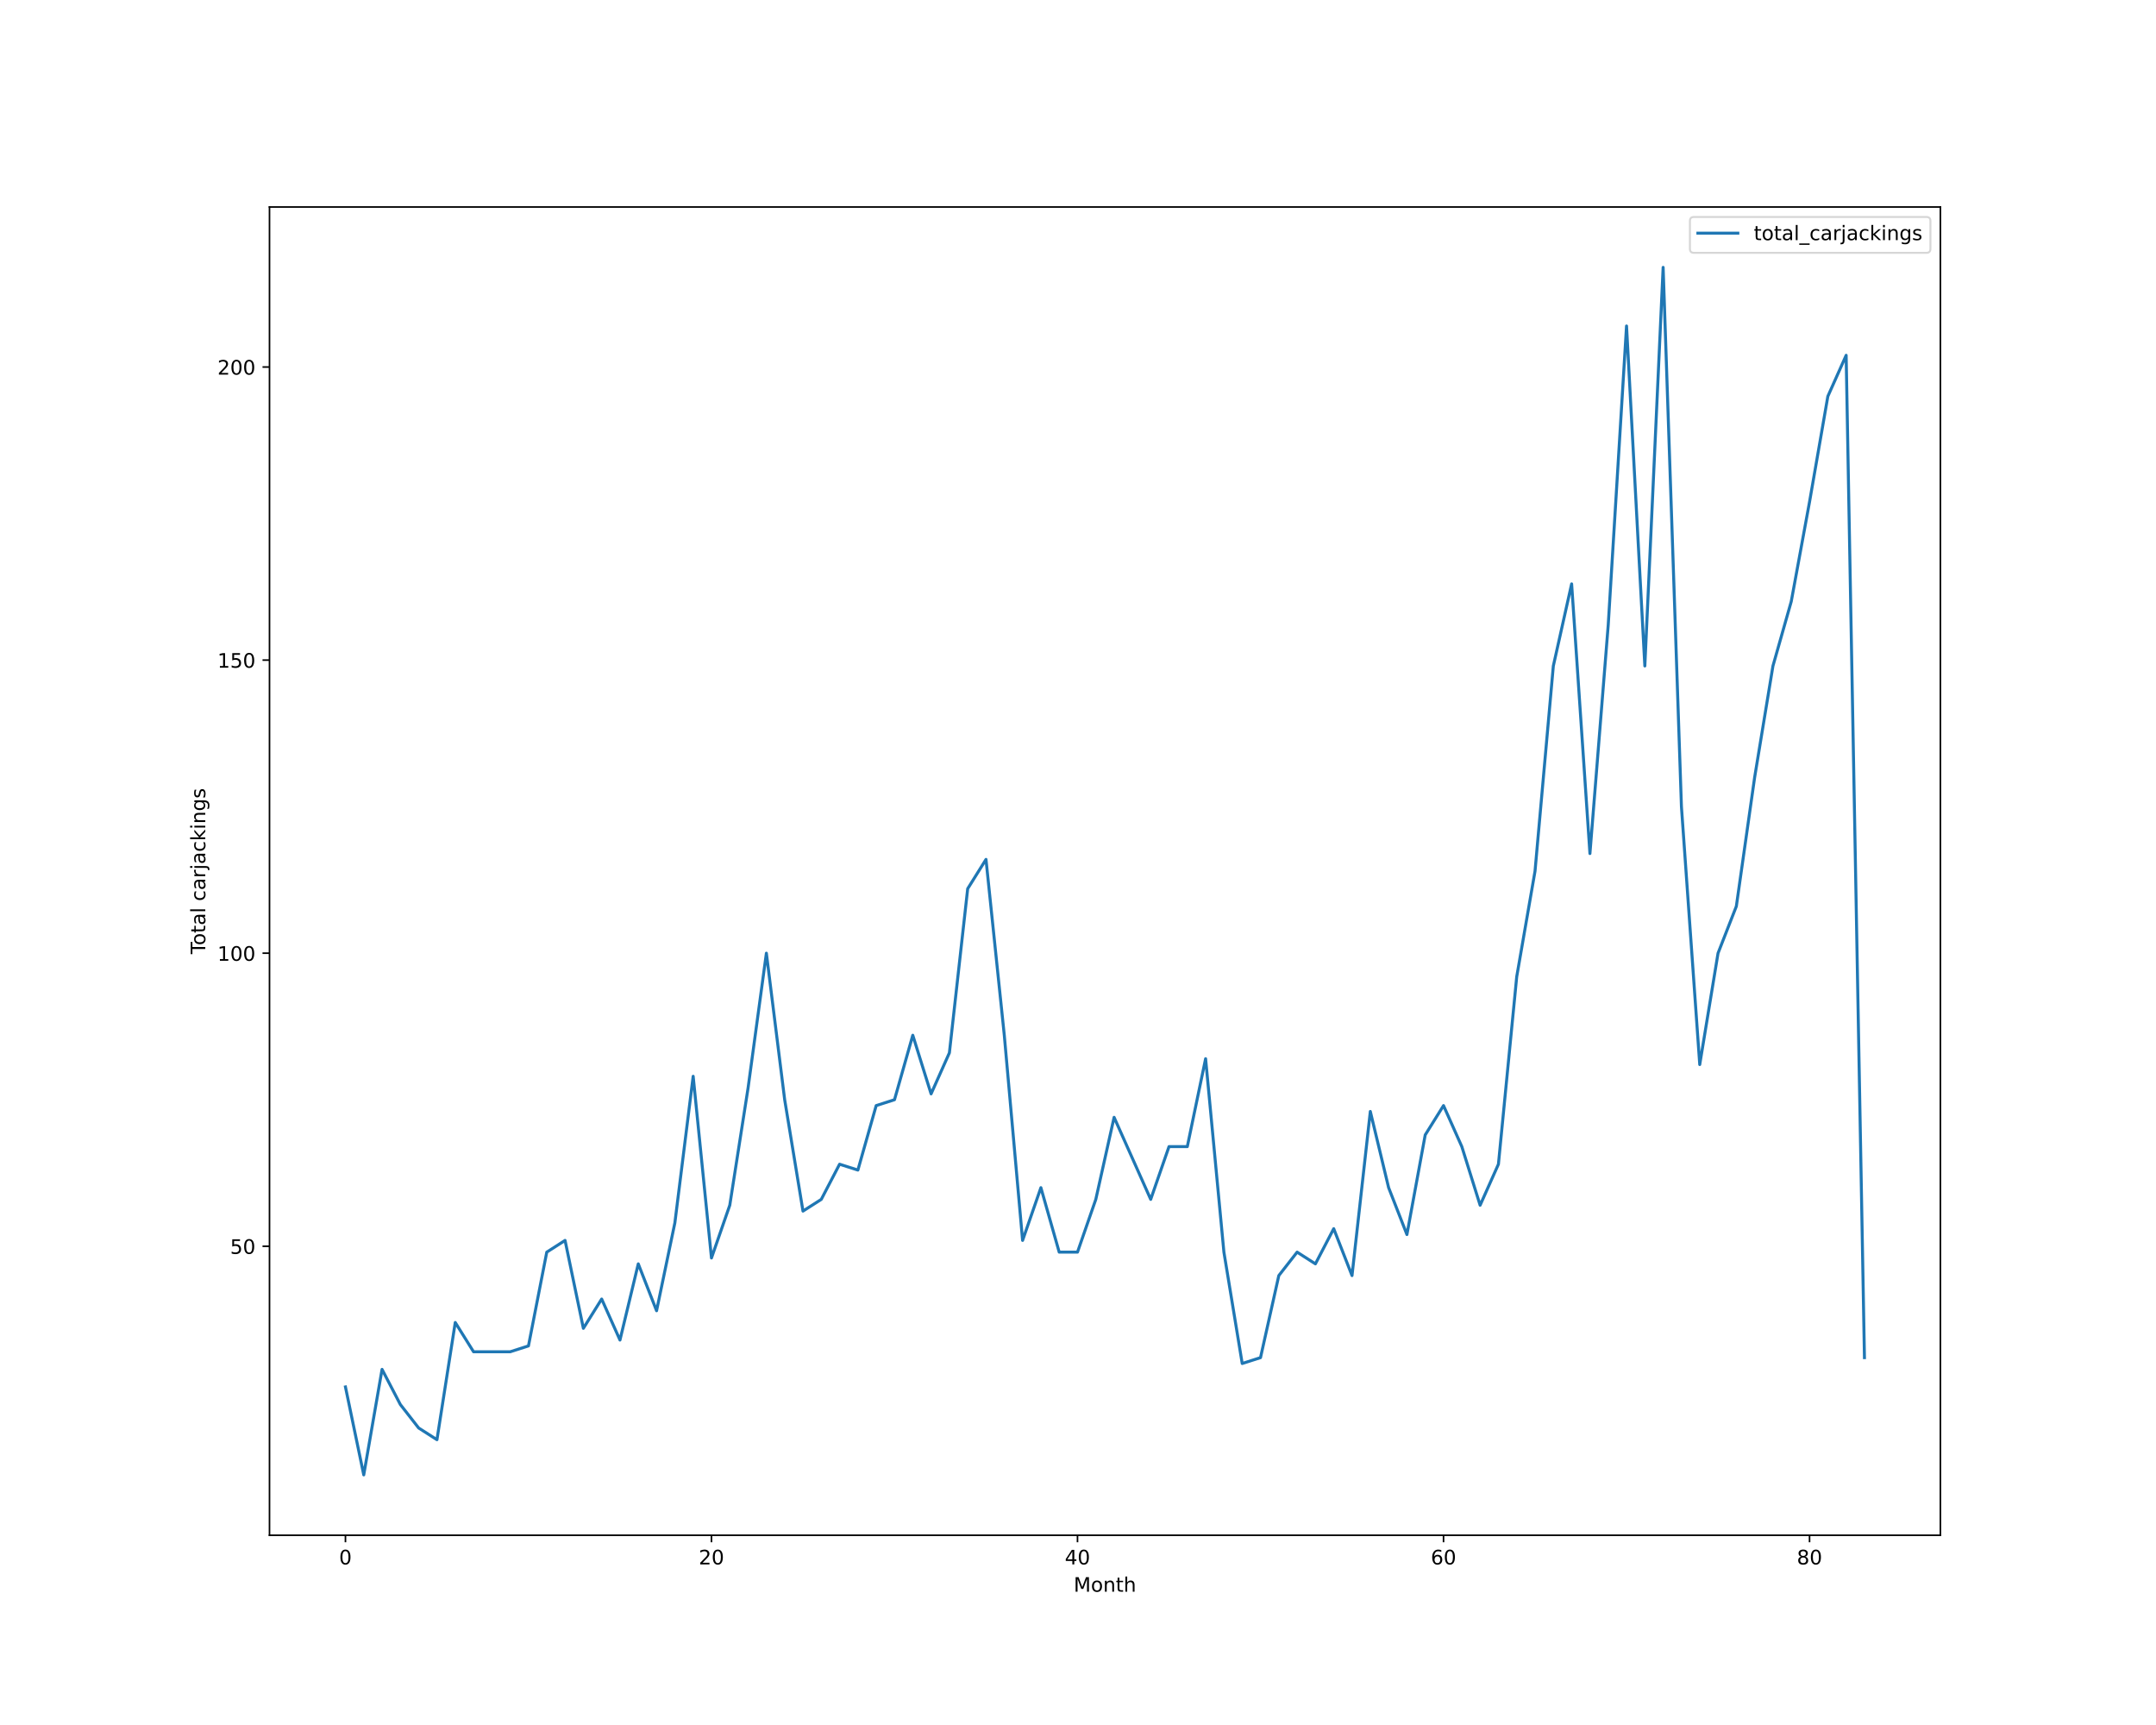
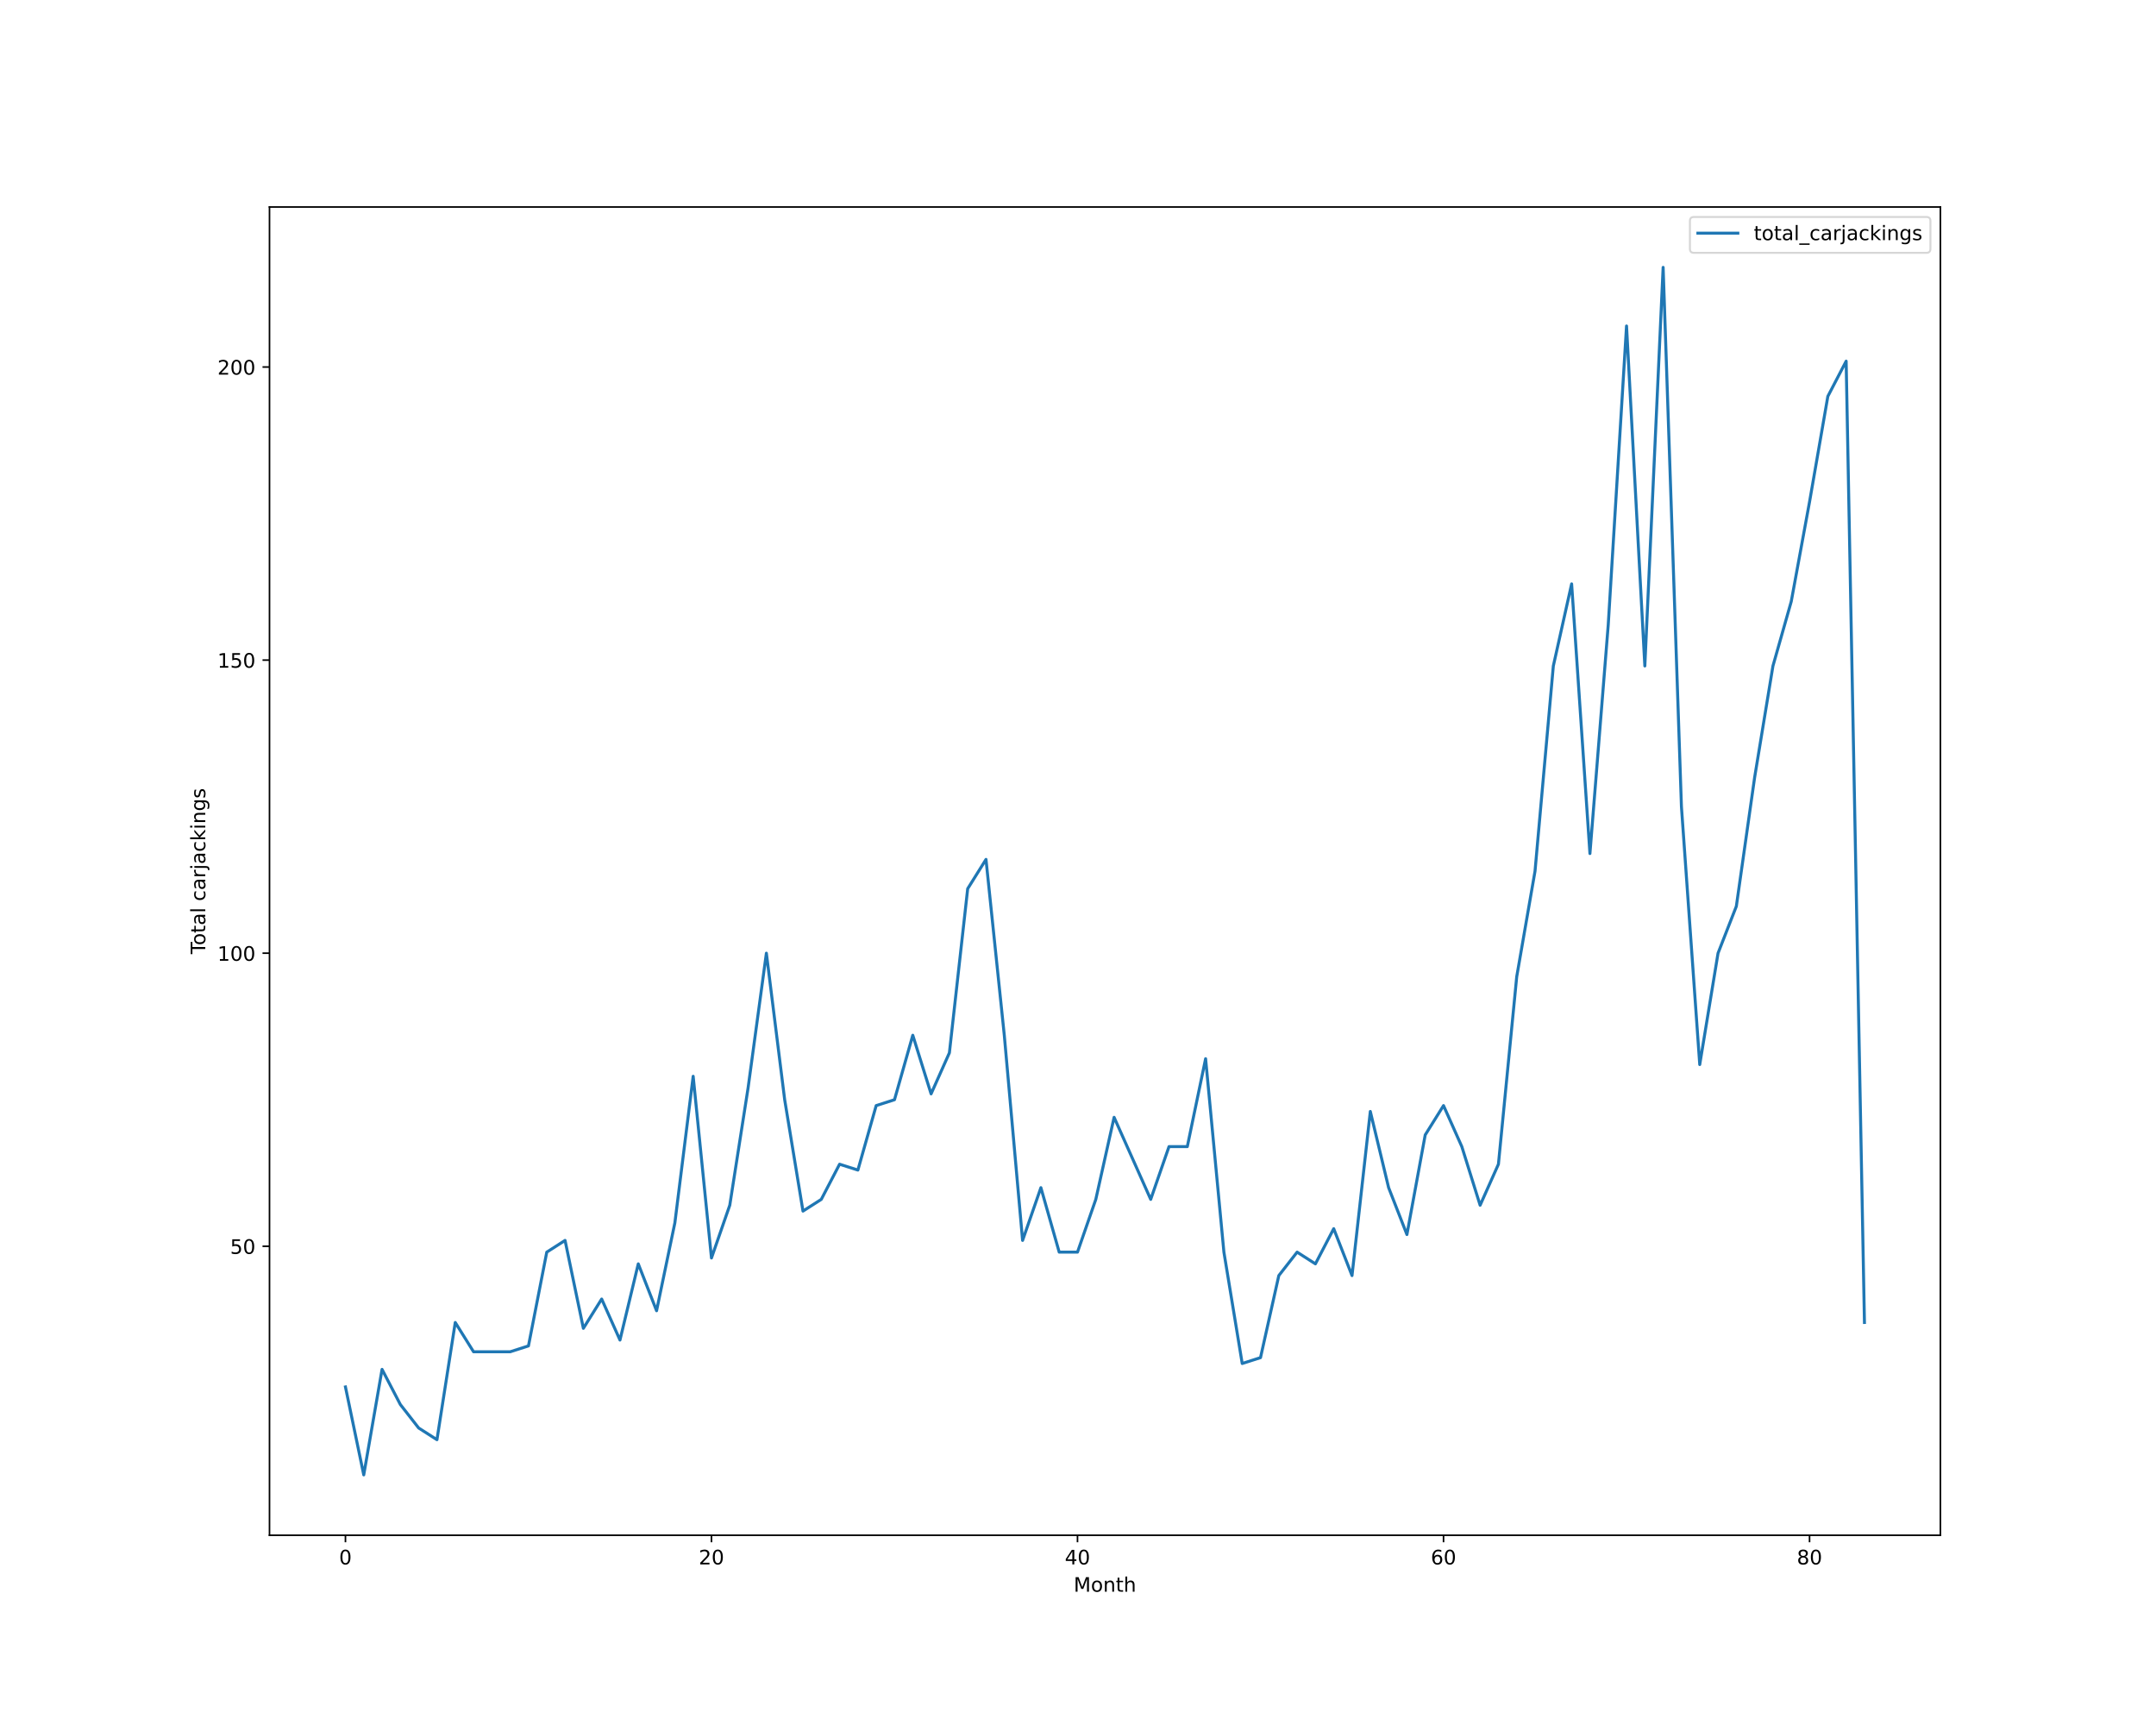
<svg xmlns="http://www.w3.org/2000/svg" xmlns:xlink="http://www.w3.org/1999/xlink" height="864pt" version="1.1" viewBox="0 0 1080 864" width="1080pt">
  <defs>
    <style type="text/css">*{stroke-linecap:butt;stroke-linejoin:round;}</style>
  </defs>
  <g id="figure_1">
    <g id="patch_1">
      <path d="M 0 864  L 1080 864  L 1080 0  L 0 0  z " style="fill:#ffffff;" />
    </g>
    <g id="axes_1">
      <g id="patch_2">
        <path d="M 135 768.96  L 972 768.96  L 972 103.68  L 135 103.68  z " style="fill:#ffffff;" />
      </g>
      <g id="matplotlib.axis_1">
        <g id="xtick_1">
          <g id="line2d_1">
            <defs>
-               <path d="M 0 0  L 0 3.5  " id="m24ce94d837" style="stroke:#000000;stroke-width:0.8;" />
-             </defs>
-             <g>
-               <use style="stroke:#000000;stroke-width:0.8;" x="173.045" xlink:href="#m24ce94d837" y="768.96" />
+               <path d="M 0 0  L 0 3.5  " id="m1e3dd2b40b" style="stroke:#000000;stroke-width:0.8;" />
+             </defs>
+             <g>
+               <use style="stroke:#000000;stroke-width:0.8;" x="173.045" xlink:href="#m1e3dd2b40b" y="768.96" />
            </g>
          </g>
          <g id="text_1">
            <g transform="translate(169.8642 783.5584)scale(0.1 -0.1)">
              <defs>
                <path d="M 2034 4250  Q 1547 4250 1301 3770  Q 1056 3291 1056 2328  Q 1056 1369 1301 889  Q 1547 409 2034 409  Q 2525 409 2770 889  Q 3016 1369 3016 2328  Q 3016 3291 2770 3770  Q 2525 4250 2034 4250  z M 2034 4750  Q 2819 4750 3233 4129  Q 3647 3509 3647 2328  Q 3647 1150 3233 529  Q 2819 -91 2034 -91  Q 1250 -91 836 529  Q 422 1150 422 2328  Q 422 3509 836 4129  Q 1250 4750 2034 4750  z " id="DejaVuSans-30" transform="scale(0.015625)" />
              </defs>
              <use xlink:href="#DejaVuSans-30" />
            </g>
          </g>
        </g>
        <g id="xtick_2">
          <g id="line2d_2">
            <g>
-               <use style="stroke:#000000;stroke-width:0.8;" x="356.397" xlink:href="#m24ce94d837" y="768.96" />
+               <use style="stroke:#000000;stroke-width:0.8;" x="356.397" xlink:href="#m1e3dd2b40b" y="768.96" />
            </g>
          </g>
          <g id="text_2">
            <g transform="translate(350.0345 783.5584)scale(0.1 -0.1)">
              <defs>
                <path d="M 1228 531  L 3431 531  L 3431 0  L 469 0  L 469 531  Q 828 903 1448 1529  Q 2069 2156 2228 2338  Q 2531 2678 2651 2914  Q 2772 3150 2772 3378  Q 2772 3750 2511 3984  Q 2250 4219 1831 4219  Q 1534 4219 1204 4116  Q 875 4013 500 3803  L 500 4441  Q 881 4594 1212 4672  Q 1544 4750 1819 4750  Q 2544 4750 2975 4387  Q 3406 4025 3406 3419  Q 3406 3131 3298 2873  Q 3191 2616 2906 2266  Q 2828 2175 2409 1742  Q 1991 1309 1228 531  z " id="DejaVuSans-32" transform="scale(0.015625)" />
              </defs>
              <use xlink:href="#DejaVuSans-32" />
              <use x="63.623" xlink:href="#DejaVuSans-30" />
            </g>
          </g>
        </g>
        <g id="xtick_3">
          <g id="line2d_3">
            <g>
-               <use style="stroke:#000000;stroke-width:0.8;" x="539.749" xlink:href="#m24ce94d837" y="768.96" />
+               <use style="stroke:#000000;stroke-width:0.8;" x="539.749" xlink:href="#m1e3dd2b40b" y="768.96" />
            </g>
          </g>
          <g id="text_3">
            <g transform="translate(533.3861 783.5584)scale(0.1 -0.1)">
              <defs>
                <path d="M 2419 4116  L 825 1625  L 2419 1625  L 2419 4116  z M 2253 4666  L 3047 4666  L 3047 1625  L 3713 1625  L 3713 1100  L 3047 1100  L 3047 0  L 2419 0  L 2419 1100  L 313 1100  L 313 1709  L 2253 4666  z " id="DejaVuSans-34" transform="scale(0.015625)" />
              </defs>
              <use xlink:href="#DejaVuSans-34" />
              <use x="63.623" xlink:href="#DejaVuSans-30" />
            </g>
          </g>
        </g>
        <g id="xtick_4">
          <g id="line2d_4">
            <g>
-               <use style="stroke:#000000;stroke-width:0.8;" x="723.1" xlink:href="#m24ce94d837" y="768.96" />
+               <use style="stroke:#000000;stroke-width:0.8;" x="723.1" xlink:href="#m1e3dd2b40b" y="768.96" />
            </g>
          </g>
          <g id="text_4">
            <g transform="translate(716.7377 783.5584)scale(0.1 -0.1)">
              <defs>
                <path d="M 2113 2584  Q 1688 2584 1439 2293  Q 1191 2003 1191 1497  Q 1191 994 1439 701  Q 1688 409 2113 409  Q 2538 409 2786 701  Q 3034 994 3034 1497  Q 3034 2003 2786 2293  Q 2538 2584 2113 2584  z M 3366 4563  L 3366 3988  Q 3128 4100 2886 4159  Q 2644 4219 2406 4219  Q 1781 4219 1451 3797  Q 1122 3375 1075 2522  Q 1259 2794 1537 2939  Q 1816 3084 2150 3084  Q 2853 3084 3261 2657  Q 3669 2231 3669 1497  Q 3669 778 3244 343  Q 2819 -91 2113 -91  Q 1303 -91 875 529  Q 447 1150 447 2328  Q 447 3434 972 4092  Q 1497 4750 2381 4750  Q 2619 4750 2861 4703  Q 3103 4656 3366 4563  z " id="DejaVuSans-36" transform="scale(0.015625)" />
              </defs>
              <use xlink:href="#DejaVuSans-36" />
              <use x="63.623" xlink:href="#DejaVuSans-30" />
            </g>
          </g>
        </g>
        <g id="xtick_5">
          <g id="line2d_5">
            <g>
-               <use style="stroke:#000000;stroke-width:0.8;" x="906.452" xlink:href="#m24ce94d837" y="768.96" />
+               <use style="stroke:#000000;stroke-width:0.8;" x="906.452" xlink:href="#m1e3dd2b40b" y="768.96" />
            </g>
          </g>
          <g id="text_5">
            <g transform="translate(900.0893 783.5584)scale(0.1 -0.1)">
              <defs>
                <path d="M 2034 2216  Q 1584 2216 1326 1975  Q 1069 1734 1069 1313  Q 1069 891 1326 650  Q 1584 409 2034 409  Q 2484 409 2743 651  Q 3003 894 3003 1313  Q 3003 1734 2745 1975  Q 2488 2216 2034 2216  z M 1403 2484  Q 997 2584 770 2862  Q 544 3141 544 3541  Q 544 4100 942 4425  Q 1341 4750 2034 4750  Q 2731 4750 3128 4425  Q 3525 4100 3525 3541  Q 3525 3141 3298 2862  Q 3072 2584 2669 2484  Q 3125 2378 3379 2068  Q 3634 1759 3634 1313  Q 3634 634 3220 271  Q 2806 -91 2034 -91  Q 1263 -91 848 271  Q 434 634 434 1313  Q 434 1759 690 2068  Q 947 2378 1403 2484  z M 1172 3481  Q 1172 3119 1398 2916  Q 1625 2713 2034 2713  Q 2441 2713 2670 2916  Q 2900 3119 2900 3481  Q 2900 3844 2670 4047  Q 2441 4250 2034 4250  Q 1625 4250 1398 4047  Q 1172 3844 1172 3481  z " id="DejaVuSans-38" transform="scale(0.015625)" />
              </defs>
              <use xlink:href="#DejaVuSans-38" />
              <use x="63.623" xlink:href="#DejaVuSans-30" />
            </g>
          </g>
        </g>
        <g id="text_6">
          <g transform="translate(537.8289 797.2366)scale(0.1 -0.1)">
            <defs>
              <path d="M 628 4666  L 1569 4666  L 2759 1491  L 3956 4666  L 4897 4666  L 4897 0  L 4281 0  L 4281 4097  L 3078 897  L 2444 897  L 1241 4097  L 1241 0  L 628 0  L 628 4666  z " id="DejaVuSans-4d" transform="scale(0.015625)" />
              <path d="M 1959 3097  Q 1497 3097 1228 2736  Q 959 2375 959 1747  Q 959 1119 1226 758  Q 1494 397 1959 397  Q 2419 397 2687 759  Q 2956 1122 2956 1747  Q 2956 2369 2687 2733  Q 2419 3097 1959 3097  z M 1959 3584  Q 2709 3584 3137 3096  Q 3566 2609 3566 1747  Q 3566 888 3137 398  Q 2709 -91 1959 -91  Q 1206 -91 779 398  Q 353 888 353 1747  Q 353 2609 779 3096  Q 1206 3584 1959 3584  z " id="DejaVuSans-6f" transform="scale(0.015625)" />
              <path d="M 3513 2113  L 3513 0  L 2938 0  L 2938 2094  Q 2938 2591 2744 2837  Q 2550 3084 2163 3084  Q 1697 3084 1428 2787  Q 1159 2491 1159 1978  L 1159 0  L 581 0  L 581 3500  L 1159 3500  L 1159 2956  Q 1366 3272 1645 3428  Q 1925 3584 2291 3584  Q 2894 3584 3203 3211  Q 3513 2838 3513 2113  z " id="DejaVuSans-6e" transform="scale(0.015625)" />
              <path d="M 1172 4494  L 1172 3500  L 2356 3500  L 2356 3053  L 1172 3053  L 1172 1153  Q 1172 725 1289 603  Q 1406 481 1766 481  L 2356 481  L 2356 0  L 1766 0  Q 1100 0 847 248  Q 594 497 594 1153  L 594 3053  L 172 3053  L 172 3500  L 594 3500  L 594 4494  L 1172 4494  z " id="DejaVuSans-74" transform="scale(0.015625)" />
              <path d="M 3513 2113  L 3513 0  L 2938 0  L 2938 2094  Q 2938 2591 2744 2837  Q 2550 3084 2163 3084  Q 1697 3084 1428 2787  Q 1159 2491 1159 1978  L 1159 0  L 581 0  L 581 4863  L 1159 4863  L 1159 2956  Q 1366 3272 1645 3428  Q 1925 3584 2291 3584  Q 2894 3584 3203 3211  Q 3513 2838 3513 2113  z " id="DejaVuSans-68" transform="scale(0.015625)" />
            </defs>
            <use xlink:href="#DejaVuSans-4d" />
            <use x="86.279" xlink:href="#DejaVuSans-6f" />
            <use x="147.461" xlink:href="#DejaVuSans-6e" />
            <use x="210.84" xlink:href="#DejaVuSans-74" />
            <use x="250.049" xlink:href="#DejaVuSans-68" />
          </g>
        </g>
      </g>
      <g id="matplotlib.axis_2">
        <g id="ytick_1">
          <g id="line2d_6">
            <defs>
-               <path d="M 0 0  L -3.5 0  " id="m41cc1fdbb5" style="stroke:#000000;stroke-width:0.8;" />
-             </defs>
-             <g>
-               <use style="stroke:#000000;stroke-width:0.8;" x="135" xlink:href="#m41cc1fdbb5" y="624.219" />
+               <path d="M 0 0  L -3.5 0  " id="m19fa5795a6" style="stroke:#000000;stroke-width:0.8;" />
+             </defs>
+             <g>
+               <use style="stroke:#000000;stroke-width:0.8;" x="135" xlink:href="#m19fa5795a6" y="624.219" />
            </g>
          </g>
          <g id="text_7">
            <g transform="translate(115.275 628.0182)scale(0.1 -0.1)">
              <defs>
                <path d="M 691 4666  L 3169 4666  L 3169 4134  L 1269 4134  L 1269 2991  Q 1406 3038 1543 3061  Q 1681 3084 1819 3084  Q 2600 3084 3056 2656  Q 3513 2228 3513 1497  Q 3513 744 3044 326  Q 2575 -91 1722 -91  Q 1428 -91 1123 -41  Q 819 9 494 109  L 494 744  Q 775 591 1075 516  Q 1375 441 1709 441  Q 2250 441 2565 725  Q 2881 1009 2881 1497  Q 2881 1984 2565 2268  Q 2250 2553 1709 2553  Q 1456 2553 1204 2497  Q 953 2441 691 2322  L 691 4666  z " id="DejaVuSans-35" transform="scale(0.015625)" />
              </defs>
              <use xlink:href="#DejaVuSans-35" />
              <use x="63.623" xlink:href="#DejaVuSans-30" />
            </g>
          </g>
        </g>
        <g id="ytick_2">
          <g id="line2d_7">
            <g>
-               <use style="stroke:#000000;stroke-width:0.8;" x="135" xlink:href="#m41cc1fdbb5" y="477.423" />
+               <use style="stroke:#000000;stroke-width:0.8;" x="135" xlink:href="#m19fa5795a6" y="477.423" />
            </g>
          </g>
          <g id="text_8">
            <g transform="translate(108.9125 481.2221)scale(0.1 -0.1)">
              <defs>
                <path d="M 794 531  L 1825 531  L 1825 4091  L 703 3866  L 703 4441  L 1819 4666  L 2450 4666  L 2450 531  L 3481 531  L 3481 0  L 794 0  L 794 531  z " id="DejaVuSans-31" transform="scale(0.015625)" />
              </defs>
              <use xlink:href="#DejaVuSans-31" />
              <use x="63.623" xlink:href="#DejaVuSans-30" />
              <use x="127.246" xlink:href="#DejaVuSans-30" />
            </g>
          </g>
        </g>
        <g id="ytick_3">
          <g id="line2d_8">
            <g>
-               <use style="stroke:#000000;stroke-width:0.8;" x="135" xlink:href="#m41cc1fdbb5" y="330.627" />
+               <use style="stroke:#000000;stroke-width:0.8;" x="135" xlink:href="#m19fa5795a6" y="330.627" />
            </g>
          </g>
          <g id="text_9">
            <g transform="translate(108.9125 334.426)scale(0.1 -0.1)">
              <use xlink:href="#DejaVuSans-31" />
              <use x="63.623" xlink:href="#DejaVuSans-35" />
              <use x="127.246" xlink:href="#DejaVuSans-30" />
            </g>
          </g>
        </g>
        <g id="ytick_4">
          <g id="line2d_9">
            <g>
-               <use style="stroke:#000000;stroke-width:0.8;" x="135" xlink:href="#m41cc1fdbb5" y="183.831" />
+               <use style="stroke:#000000;stroke-width:0.8;" x="135" xlink:href="#m19fa5795a6" y="183.831" />
            </g>
          </g>
          <g id="text_10">
            <g transform="translate(108.9125 187.6299)scale(0.1 -0.1)">
              <use xlink:href="#DejaVuSans-32" />
              <use x="63.623" xlink:href="#DejaVuSans-30" />
              <use x="127.246" xlink:href="#DejaVuSans-30" />
            </g>
          </g>
        </g>
        <g id="text_11">
          <g transform="translate(102.8328 477.8888)rotate(-90)scale(0.1 -0.1)">
            <defs>
              <path d="M -19 4666  L 3928 4666  L 3928 4134  L 2272 4134  L 2272 0  L 1638 0  L 1638 4134  L -19 4134  L -19 4666  z " id="DejaVuSans-54" transform="scale(0.015625)" />
              <path d="M 2194 1759  Q 1497 1759 1228 1600  Q 959 1441 959 1056  Q 959 750 1161 570  Q 1363 391 1709 391  Q 2188 391 2477 730  Q 2766 1069 2766 1631  L 2766 1759  L 2194 1759  z M 3341 1997  L 3341 0  L 2766 0  L 2766 531  Q 2569 213 2275 61  Q 1981 -91 1556 -91  Q 1019 -91 701 211  Q 384 513 384 1019  Q 384 1609 779 1909  Q 1175 2209 1959 2209  L 2766 2209  L 2766 2266  Q 2766 2663 2505 2880  Q 2244 3097 1772 3097  Q 1472 3097 1187 3025  Q 903 2953 641 2809  L 641 3341  Q 956 3463 1253 3523  Q 1550 3584 1831 3584  Q 2591 3584 2966 3190  Q 3341 2797 3341 1997  z " id="DejaVuSans-61" transform="scale(0.015625)" />
              <path d="M 603 4863  L 1178 4863  L 1178 0  L 603 0  L 603 4863  z " id="DejaVuSans-6c" transform="scale(0.015625)" />
              <path id="DejaVuSans-20" transform="scale(0.015625)" />
              <path d="M 3122 3366  L 3122 2828  Q 2878 2963 2633 3030  Q 2388 3097 2138 3097  Q 1578 3097 1268 2742  Q 959 2388 959 1747  Q 959 1106 1268 751  Q 1578 397 2138 397  Q 2388 397 2633 464  Q 2878 531 3122 666  L 3122 134  Q 2881 22 2623 -34  Q 2366 -91 2075 -91  Q 1284 -91 818 406  Q 353 903 353 1747  Q 353 2603 823 3093  Q 1294 3584 2113 3584  Q 2378 3584 2631 3529  Q 2884 3475 3122 3366  z " id="DejaVuSans-63" transform="scale(0.015625)" />
              <path d="M 2631 2963  Q 2534 3019 2420 3045  Q 2306 3072 2169 3072  Q 1681 3072 1420 2755  Q 1159 2438 1159 1844  L 1159 0  L 581 0  L 581 3500  L 1159 3500  L 1159 2956  Q 1341 3275 1631 3429  Q 1922 3584 2338 3584  Q 2397 3584 2469 3576  Q 2541 3569 2628 3553  L 2631 2963  z " id="DejaVuSans-72" transform="scale(0.015625)" />
              <path d="M 603 3500  L 1178 3500  L 1178 -63  Q 1178 -731 923 -1031  Q 669 -1331 103 -1331  L -116 -1331  L -116 -844  L 38 -844  Q 366 -844 484 -692  Q 603 -541 603 -63  L 603 3500  z M 603 4863  L 1178 4863  L 1178 4134  L 603 4134  L 603 4863  z " id="DejaVuSans-6a" transform="scale(0.015625)" />
              <path d="M 581 4863  L 1159 4863  L 1159 1991  L 2875 3500  L 3609 3500  L 1753 1863  L 3688 0  L 2938 0  L 1159 1709  L 1159 0  L 581 0  L 581 4863  z " id="DejaVuSans-6b" transform="scale(0.015625)" />
              <path d="M 603 3500  L 1178 3500  L 1178 0  L 603 0  L 603 3500  z M 603 4863  L 1178 4863  L 1178 4134  L 603 4134  L 603 4863  z " id="DejaVuSans-69" transform="scale(0.015625)" />
              <path d="M 2906 1791  Q 2906 2416 2648 2759  Q 2391 3103 1925 3103  Q 1463 3103 1205 2759  Q 947 2416 947 1791  Q 947 1169 1205 825  Q 1463 481 1925 481  Q 2391 481 2648 825  Q 2906 1169 2906 1791  z M 3481 434  Q 3481 -459 3084 -895  Q 2688 -1331 1869 -1331  Q 1566 -1331 1297 -1286  Q 1028 -1241 775 -1147  L 775 -588  Q 1028 -725 1275 -790  Q 1522 -856 1778 -856  Q 2344 -856 2625 -561  Q 2906 -266 2906 331  L 2906 616  Q 2728 306 2450 153  Q 2172 0 1784 0  Q 1141 0 747 490  Q 353 981 353 1791  Q 353 2603 747 3093  Q 1141 3584 1784 3584  Q 2172 3584 2450 3431  Q 2728 3278 2906 2969  L 2906 3500  L 3481 3500  L 3481 434  z " id="DejaVuSans-67" transform="scale(0.015625)" />
              <path d="M 2834 3397  L 2834 2853  Q 2591 2978 2328 3040  Q 2066 3103 1784 3103  Q 1356 3103 1142 2972  Q 928 2841 928 2578  Q 928 2378 1081 2264  Q 1234 2150 1697 2047  L 1894 2003  Q 2506 1872 2764 1633  Q 3022 1394 3022 966  Q 3022 478 2636 193  Q 2250 -91 1575 -91  Q 1294 -91 989 -36  Q 684 19 347 128  L 347 722  Q 666 556 975 473  Q 1284 391 1588 391  Q 1994 391 2212 530  Q 2431 669 2431 922  Q 2431 1156 2273 1281  Q 2116 1406 1581 1522  L 1381 1569  Q 847 1681 609 1914  Q 372 2147 372 2553  Q 372 3047 722 3315  Q 1072 3584 1716 3584  Q 2034 3584 2315 3537  Q 2597 3491 2834 3397  z " id="DejaVuSans-73" transform="scale(0.015625)" />
            </defs>
            <use xlink:href="#DejaVuSans-54" />
            <use x="44.084" xlink:href="#DejaVuSans-6f" />
            <use x="105.266" xlink:href="#DejaVuSans-74" />
            <use x="144.475" xlink:href="#DejaVuSans-61" />
            <use x="205.754" xlink:href="#DejaVuSans-6c" />
            <use x="233.537" xlink:href="#DejaVuSans-20" />
            <use x="265.324" xlink:href="#DejaVuSans-63" />
            <use x="320.305" xlink:href="#DejaVuSans-61" />
            <use x="381.584" xlink:href="#DejaVuSans-72" />
            <use x="422.697" xlink:href="#DejaVuSans-6a" />
            <use x="450.48" xlink:href="#DejaVuSans-61" />
            <use x="511.76" xlink:href="#DejaVuSans-63" />
            <use x="566.74" xlink:href="#DejaVuSans-6b" />
            <use x="624.65" xlink:href="#DejaVuSans-69" />
            <use x="652.434" xlink:href="#DejaVuSans-6e" />
            <use x="715.812" xlink:href="#DejaVuSans-67" />
            <use x="779.289" xlink:href="#DejaVuSans-73" />
          </g>
        </g>
      </g>
      <g id="line2d_10">
-         <path clip-path="url(#p7fdf0a501b)" d="M 173.045 694.681  L 182.213 738.72  L 191.381 685.873  L 200.548 703.489  L 209.716 715.233  L 218.883 721.104  L 228.051 662.386  L 237.219 677.066  L 246.386 677.066  L 255.554 677.066  L 264.721 674.13  L 273.889 627.155  L 283.056 621.283  L 292.224 665.322  L 301.392 650.642  L 310.559 671.194  L 319.727 633.027  L 328.894 656.514  L 338.062 612.475  L 347.229 539.077  L 356.397 630.091  L 365.565 603.668  L 374.732 544.949  L 383.9 477.423  L 393.067 550.821  L 402.235 606.603  L 411.403 600.732  L 420.57 583.116  L 429.738 586.052  L 438.905 553.757  L 448.073 550.821  L 457.24 518.526  L 466.408 547.885  L 475.576 527.334  L 484.743 445.128  L 493.911 430.448  L 503.078 518.526  L 512.246 621.283  L 521.413 594.86  L 530.581 627.155  L 539.749 627.155  L 548.916 600.732  L 558.084 559.629  L 567.251 580.18  L 576.419 600.732  L 585.587 574.308  L 594.754 574.308  L 603.922 530.27  L 613.089 627.155  L 622.257 682.937  L 631.424 680.002  L 640.592 638.899  L 649.76 627.155  L 658.927 633.027  L 668.095 615.411  L 677.262 638.899  L 686.43 556.693  L 695.597 594.86  L 704.765 618.347  L 713.933 568.437  L 723.1 553.757  L 732.268 574.308  L 741.435 603.668  L 750.603 583.116  L 759.771 489.167  L 768.938 436.32  L 778.106 333.563  L 787.273 292.46  L 796.441 427.512  L 805.608 313.011  L 814.776 163.279  L 823.944 333.563  L 833.111 133.92  L 842.279 404.025  L 851.446 533.205  L 860.614 477.423  L 869.781 453.936  L 878.949 389.345  L 888.117 333.563  L 897.284 301.268  L 906.452 251.357  L 915.619 198.51  L 924.787 177.959  L 933.955 680.002  " style="fill:none;stroke:#1f77b4;stroke-linecap:square;stroke-width:1.5;" />
+         <path clip-path="url(#pc56eba0ba6)" d="M 173.045 694.681  L 182.213 738.72  L 191.381 685.873  L 200.548 703.489  L 209.716 715.233  L 218.883 721.104  L 228.051 662.386  L 237.219 677.066  L 246.386 677.066  L 255.554 677.066  L 264.721 674.13  L 273.889 627.155  L 283.056 621.283  L 292.224 665.322  L 301.392 650.642  L 310.559 671.194  L 319.727 633.027  L 328.894 656.514  L 338.062 612.475  L 347.229 539.077  L 356.397 630.091  L 365.565 603.668  L 374.732 544.949  L 383.9 477.423  L 393.067 550.821  L 402.235 606.603  L 411.403 600.732  L 420.57 583.116  L 429.738 586.052  L 438.905 553.757  L 448.073 550.821  L 457.24 518.526  L 466.408 547.885  L 475.576 527.334  L 484.743 445.128  L 493.911 430.448  L 503.078 518.526  L 512.246 621.283  L 521.413 594.86  L 530.581 627.155  L 539.749 627.155  L 548.916 600.732  L 558.084 559.629  L 567.251 580.18  L 576.419 600.732  L 585.587 574.308  L 594.754 574.308  L 603.922 530.27  L 613.089 627.155  L 622.257 682.937  L 631.424 680.002  L 640.592 638.899  L 649.76 627.155  L 658.927 633.027  L 668.095 615.411  L 677.262 638.899  L 686.43 556.693  L 695.597 594.86  L 704.765 618.347  L 713.933 568.437  L 723.1 553.757  L 732.268 574.308  L 741.435 603.668  L 750.603 583.116  L 759.771 489.167  L 768.938 436.32  L 778.106 333.563  L 787.273 292.46  L 796.441 427.512  L 805.608 313.011  L 814.776 163.279  L 823.944 333.563  L 833.111 133.92  L 842.279 404.025  L 851.446 533.205  L 860.614 477.423  L 869.781 453.936  L 878.949 389.345  L 888.117 333.563  L 897.284 301.268  L 906.452 251.357  L 915.619 198.51  L 924.787 180.895  L 933.955 662.386  " style="fill:none;stroke:#1f77b4;stroke-linecap:square;stroke-width:1.5;" />
      </g>
      <g id="patch_3">
        <path d="M 135 768.96  L 135 103.68  " style="fill:none;stroke:#000000;stroke-linecap:square;stroke-linejoin:miter;stroke-width:0.8;" />
      </g>
      <g id="patch_4">
        <path d="M 972 768.96  L 972 103.68  " style="fill:none;stroke:#000000;stroke-linecap:square;stroke-linejoin:miter;stroke-width:0.8;" />
      </g>
      <g id="patch_5">
        <path d="M 135 768.96  L 972 768.96  " style="fill:none;stroke:#000000;stroke-linecap:square;stroke-linejoin:miter;stroke-width:0.8;" />
      </g>
      <g id="patch_6">
        <path d="M 135 103.68  L 972 103.68  " style="fill:none;stroke:#000000;stroke-linecap:square;stroke-linejoin:miter;stroke-width:0.8;" />
      </g>
      <g id="legend_1">
        <g id="patch_7">
          <path d="M 848.528 126.636  L 965 126.636  Q 967 126.636 967 124.636  L 967 110.68  Q 967 108.68 965 108.68  L 848.528 108.68  Q 846.528 108.68 846.528 110.68  L 846.528 124.636  Q 846.528 126.636 848.528 126.636  z " style="fill:#ffffff;opacity:0.8;stroke:#cccccc;stroke-linejoin:miter;" />
        </g>
        <g id="line2d_11">
          <path d="M 850.528 116.778  L 870.528 116.778  " style="fill:none;stroke:#1f77b4;stroke-linecap:square;stroke-width:1.5;" />
        </g>
        <g id="line2d_12" />
        <g id="text_12">
          <g transform="translate(878.5281 120.2784)scale(0.1 -0.1)">
            <defs>
              <path d="M 3263 -1063  L 3263 -1509  L -63 -1509  L -63 -1063  L 3263 -1063  z " id="DejaVuSans-5f" transform="scale(0.015625)" />
            </defs>
            <use xlink:href="#DejaVuSans-74" />
            <use x="39.209" xlink:href="#DejaVuSans-6f" />
            <use x="100.391" xlink:href="#DejaVuSans-74" />
            <use x="139.6" xlink:href="#DejaVuSans-61" />
            <use x="200.879" xlink:href="#DejaVuSans-6c" />
            <use x="228.662" xlink:href="#DejaVuSans-5f" />
            <use x="278.662" xlink:href="#DejaVuSans-63" />
            <use x="333.643" xlink:href="#DejaVuSans-61" />
            <use x="394.922" xlink:href="#DejaVuSans-72" />
            <use x="436.035" xlink:href="#DejaVuSans-6a" />
            <use x="463.818" xlink:href="#DejaVuSans-61" />
            <use x="525.098" xlink:href="#DejaVuSans-63" />
            <use x="580.078" xlink:href="#DejaVuSans-6b" />
            <use x="637.988" xlink:href="#DejaVuSans-69" />
            <use x="665.771" xlink:href="#DejaVuSans-6e" />
            <use x="729.15" xlink:href="#DejaVuSans-67" />
            <use x="792.627" xlink:href="#DejaVuSans-73" />
          </g>
        </g>
      </g>
    </g>
  </g>
  <defs>
-     <clipPath id="p7fdf0a501b">
+     <clipPath id="pc56eba0ba6">
      <rect height="665.28" width="837" x="135" y="103.68" />
    </clipPath>
  </defs>
</svg>
